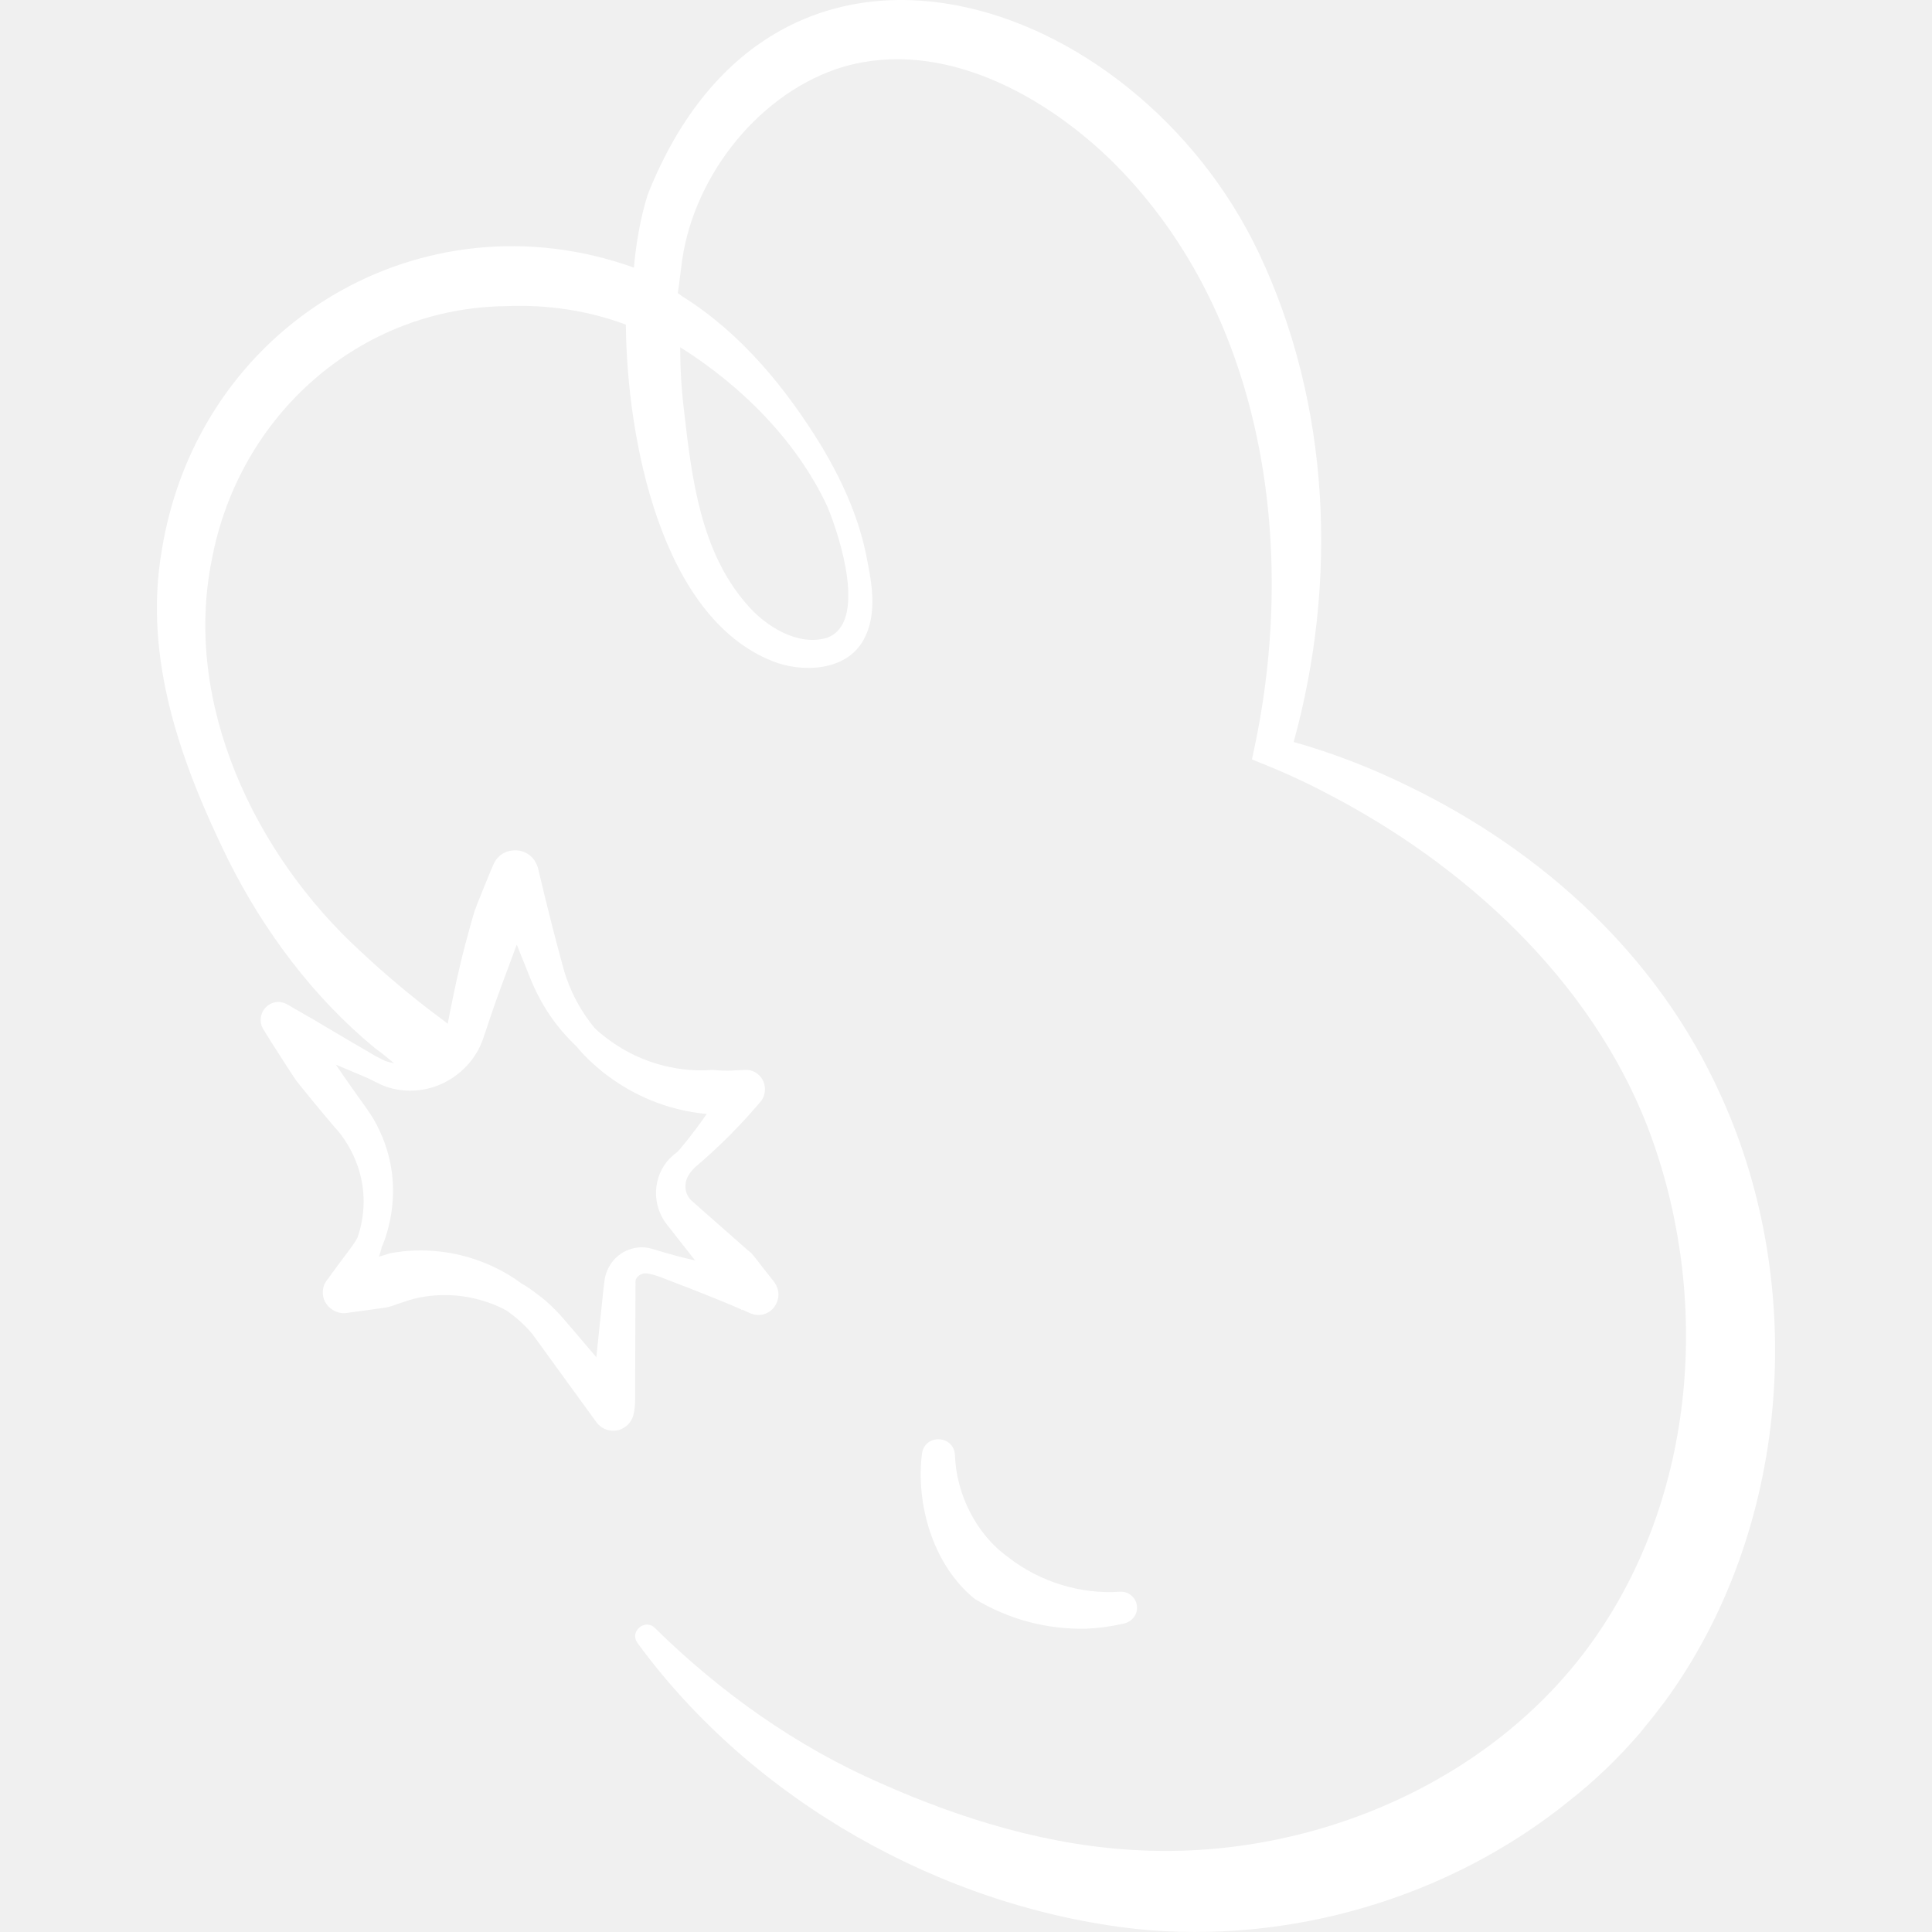
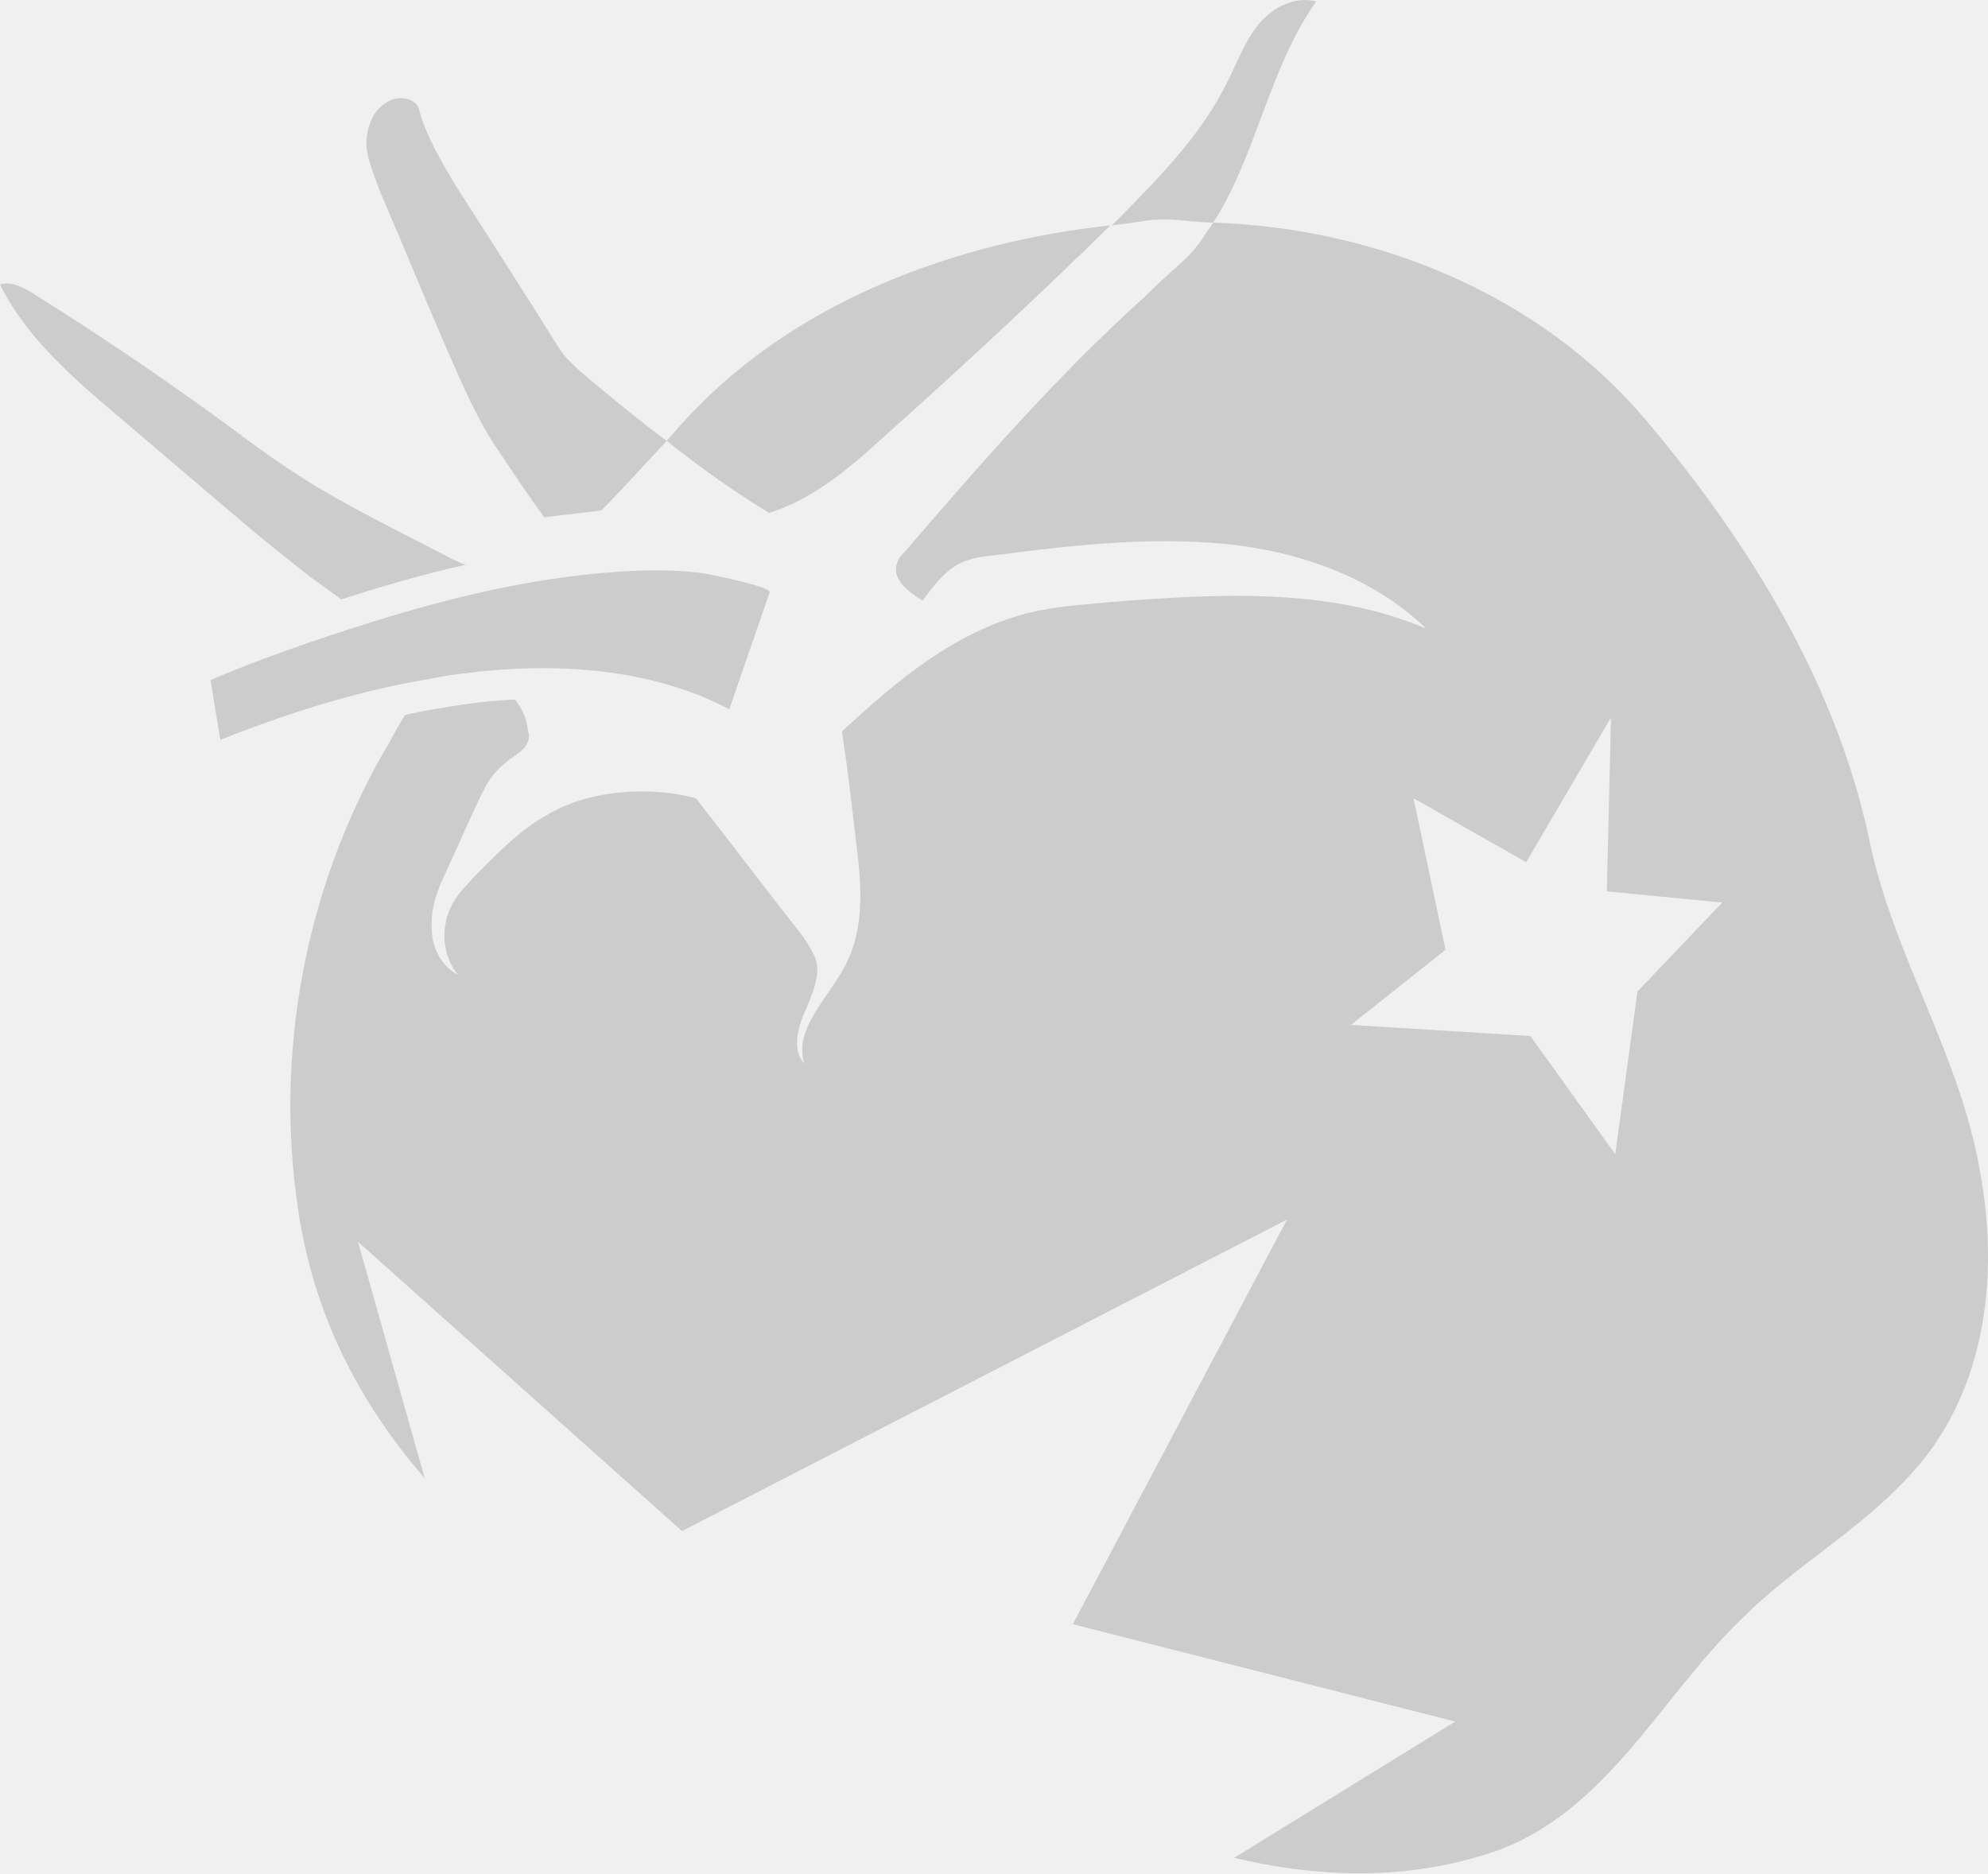
- <svg xmlns="http://www.w3.org/2000/svg" id="Layer_1" viewBox="0 0 1024 1024">
+ <svg xmlns="http://www.w3.org/2000/svg" id="Layer_2" viewBox="0 0 27.21 25.644">
  <defs>
-     <style>.cls-1{fill:#fff;fill-rule:evenodd;}</style>
+     <style>.cls-1{fill:#ccc;}</style>
  </defs>
-   <path class="cls-1" d="M912.196,580.904c-33.257-74.231-94.582-129.749-165.736-164.237-19.35-9.519-39.872-17.496-60.785-23.405,23.376-84.668,19.689-178.803-18.539-259.316C601.689-3.791,411.201-68.161,343.25,103.269c-3.944,12.746-6.064,25.573-7.285,38.576-111.904-40.105-230.84,29.681-250.243,149.988-9.893,57.581,10.38,113.235,35.3,164.023,18.956,37.784,45.04,72.836,77.903,99.83,3.494,2.469,6.719,5.214,9.949,7.844-2.88-.481-4.643-1.253-4.844-1.253q-4.517-2.308-4.904-2.501c-17.869-10.378-31.032-18.254-31.992-18.832-1.25-.671-14.603-8.454-15.183-8.745-.286-.193-2.21-1.15-4.513-1.15-6.15.094-10.57,6.146-8.937,12.104.286,1.248.67,1.825,5.666,9.801,1.06,1.633,10.86,17.007,12.973,19.986.48.671,12.397,15.374,20.37,24.692.48.385,21.329,21.619,13.453,53.423-.577,2.21-1.444,4.903-1.54,4.997-.96,2.017-3.747,5.766-4.13,6.244q-6.34,8.36-12.493,16.913c-.383.479-.577,1.055-.863,1.534-1.823,4.326-.19,8.168.097,8.745,1.92,4.034,6.247,6.728,10.76,6.535.29,0,21.333-2.885,22.003-3.077,2.79-.479,5.48-1.727,8.263-2.595,3.363-1.15,12.304-4.513,26.233-3.842,14.7.675,26.613,6.535,28.826,7.975h.19c7.11,4.997,11.626,9.801,14.413,13.258v.099c.097.094.19.286.29.385,1.633,2.21,31.416,43.331,33.146,45.639,1.73,2.304,3.843,3.266,4.23,3.458,3.36,1.539,6.82.863,7.493.671.77-.286,5.093-1.534,7.207-6.244,1.44-3.073,1.537-8.839,1.537-9.703,0-2.017.193-56.786.193-61.783,0-1.248-.193-2.209,1.44-3.842.383-.385,1.633-1.346,3.46-1.539,3.267,0,8.36,2.017,9.126,2.309,24.983,9.51,36.129,14.22,41.796,16.716.193.192.484.385.673.577l.097-.385c4.037,1.923,4.9,2.309,6.727,2.693,4.42.863,7.59-1.539,8.166-1.923,3.363-2.595,6.916-9.224,1.537-16.045-1.25-1.632-2.593-3.171-3.747-4.71-2.597-3.265-4.9-6.437-7.593-9.608-.573-.671-1.343-1.248-2.113-1.825-28.633-25.175-28.536-25.175-29.302-25.846-.48-.385-2.787-2.209-3.557-5.766-1.246-6.437,2.883-10.185,4.517-12.104.097-.099,6.63-5.48,14.893-13.451,12.106-11.724,20.559-22.102,20.656-22.196,2.597-3.748,2.21-8.36.387-11.433-.484-.676-3.077-4.903-8.743-4.805-1.25,0-1.25.094-2.5.094-3.747,0-5.38.77-15.087-.094-1.15-.098-19.696,2.496-41.316-7.783-12.296-5.864-20.366-13.549-21.329-14.605-10.76-13.164-14.796-25.752-16.43-31.611-8.743-31.997-12.78-50.735-13.546-53.423-.673-2.017-1.633-3.458-1.827-3.749-4.037-5.573-9.896-5.283-10.856-5.189-6.823.291-9.703,5.381-10.187,6.15-1.057,1.825-10.09,24.213-10.566,25.846-.867,2.402-4.613,16.43-4.997,17.87-2.117,7.976-4.23,17.199-5.96,25.367-1.492,7.066-2.668,12.976-3.341,16.659-.554-.437-1.079-.919-1.652-1.331-15.641-11.503-30.471-23.856-44.612-37.109-55.77-51.066-94.225-131.248-78.781-207.491,14.372-76.649,78.409-133.554,156.025-134.425,21.713-.908,43.544,2.331,63.441,9.794.543,60.861,18.684,155.097,77.814,178.402,15.101,6.061,38.734,5.615,48.046-11.106,8.263-14.803,4.011-32.46,1.098-47.193-4.349-19.825-12.839-38.179-23-55.246-18.848-30.89-42.678-60.162-73.68-79.584l-2.765-1.992s.306-2.214.484-3.177c.48-3.845,1.008-7.774,1.362-10.527,5.056-45.821,38.935-89.945,81.772-104.9,51.919-17.614,106.978,10.96,144.503,46.721,82.736,79.881,100.877,206.083,76.969,315.45l-.746,3.57s.192.088,1.129.501c12.836,5.069,25.597,10.69,37.711,17.109,73.818,37.969,140.399,99.09,170.721,176.868,33.395,86.865,26.839,191.073-26.088,268.718-52.581,77.372-149.481,119.369-242.084,115.068-47.734-1.98-94.716-16.185-138.353-35.648-44.456-19.393-84.883-48.142-119.505-82.221-5.328-5.258-13.796,2.051-9.085,8.126,60.848,83.178,161.163,139.926,264.142,151.4,81.199,8.399,165.877-16.392,229.453-67.812,13.903-10.904,26.512-23.101,37.763-36.249,8.345-10.428,6.347-7.703,12.929-16.365,66.154-90.343,76.392-218.982,29.89-321.063ZM251.593,559.584c5.09-7.685,4.323-10.57,14.793-38.719,3.654-9.899,5.96-16.144,7.497-20.178,2.307,5.766,4.803,11.912,7.396,18.354,8.457,20.849,20.66,31.991,24.406,35.74.387.385,24.116,31.517,68.892,35.646-3.843,5.573-8.646,12.01-14.123,18.546-1.537,1.825-1.633,1.633-3.557,3.265-9.896,8.168-12.873,24.213-3.65,36.515.093.094,8.07,10.279,15.18,19.31-5.67-1.248-12.393-2.979-22.773-6.15-10.183-3.073-21.233,2.787-24.499,13.357-.96,3.171-.863,3.748-5.09,44.101-8.844-10.472-17.683-20.751-17.873-20.943-2.69-3.077-5.384-5.766-8.073-8.168-2.016-1.825-4.033-3.364-5.86-4.71-4.42-3.458-7.59-5.091-7.88-5.283-1.823-1.248-26.036-20.849-63.028-17.007-.577.193-5.573.671-6.823,1.056-1.92.577-3.747,1.253-5.666,1.731.96-2.787,1.44-4.805,1.44-4.997.097-.286,14.026-29.017-.867-61.206-4.513-9.993-6.723-11.049-23.443-35.548,3.94,1.633,8.263,3.458,13.07,5.475,5.763,2.402,6.243,2.881,7.686,3.556,2.024.948,3.932,1.977,6.072,2.694,4.56,1.53,9.4,2.223,14.206,2.028,10.196-.414,19.595-4.612,26.918-11.663,1.961-1.888,3.729-3.975,5.262-6.224.097-.193.286-.385.387-.577ZM438.424,268.256c6.771,16.031,21.493,62.169-.156,69.789-15.228,4.638-32.532-5.98-42.584-17.899-24.22-27.787-28.994-66.156-33.108-102.249-1.399-11.538-2.065-22.729-2.043-33.842,32.729,20.581,61.737,49.722,77.892,84.2Z" />
-   <path class="cls-1" d="M575.266,863.26c6.585-.246,13.059-1.099,19.313-2.527,4.587-.54,8.386-4.274,8.044-9.144-.294-4.678-4.323-8.229-9-7.935-21.028,1.447-42.614-5.272-59.241-18.281-17.051-12.183-27.513-33.489-28.238-54.044-.424-10.803-16.069-11.547-17.482-.779l-.327,2.922c-2.292,26.224,6.928,56.606,28.223,73.938,18.119,10.96,38.146,16.205,58.709,15.849Z" />
+   <g id="Layer_1-2">
+     <path class="cls-1" d="M10.572,7.006c.571-.19,1.047-.59,1.485-.99,1.066-.952,2.113-1.922,3.141-2.931-2.113.228-4.245,1.027-5.692,2.531-.133.133-.266.286-.381.419.457.362.933.704,1.409.99C10.534,7.025,10.553,7.006,10.572,7.006Z" />
+     <path class="cls-1" d="M27.095,16.009c-.267-1.541-1.142-2.874-1.485-4.397-.438-2.189-1.637-4.15-3.084-5.863s-3.673-2.626-5.92-2.702c-.133.19-.228.361-.4.514-.19.171-.38.342-.552.514-1.18,1.065-2.227,2.265-3.274,3.483-.038.038-.076.076-.095.133-.095.228.133.4.343.533.133-.19.285-.38.476-.495.171-.095.362-.114.552-.133,1.028-.134,2.056-.247,3.084-.153,1.028.096,2.055.458,2.779,1.162-1.333-.571-2.875-.476-4.341-.362-.38.038-.742.057-1.122.152-1.009.267-1.771.914-2.532,1.618.076.495.133.99.19,1.485.076.59.133,1.199-.152,1.732-.229.438-.705.857-.552,1.333-.172-.19-.095-.495.019-.743.095-.228.228-.514.114-.742-.057-.114-.114-.209-.19-.305-.476-.608-.952-1.237-1.428-1.846-.647-.171-1.466-.114-2.037.229-.38.209-.685.533-.99.837-.114.133-.247.247-.323.419-.153.304-.114.685.095.933-.266-.134-.38-.438-.361-.724,0-.285.133-.552.247-.799.152-.324.286-.647.438-.952.247-.552.628-.495.647-.799,0-.039-.019-.058-.019-.096-.019-.152-.076-.266-.172-.399-.456.019-.951.095-1.503.209-.114.171-.191.343-.286.495-1.085,1.885-1.504,4.15-1.18,6.281.209,1.428.838,2.647,1.732,3.675l-.913-3.237,4.435,3.96,8.28-4.264-2.931,5.539,5.234,1.333-3.026,1.865c1.104.266,2.265.305,3.35-.019,1.675-.457,2.436-2.132,3.598-3.255.685-.685,1.561-1.18,2.227-1.884C27.171,19.15,27.38,17.513,27.095,16.009ZM22.412,13.573l-.304,2.227-1.162-1.618-2.455-.152,1.294-1.028-.438-2.075,1.542.876,1.161-1.98-.057,2.379,1.58.153L22.412,13.573Z" />
+     <path class="cls-1" d="M6.099,4.741c.228.514.437,1.028.761,1.484.19.286.381.572.59.857.267-.038.514-.057.781-.095.304-.305.59-.628.894-.952-.361-.266-.704-.552-1.028-.819-.152-.133-.323-.266-.437-.437-.476-.762-.952-1.504-1.428-2.246-.19-.324-.4-.667-.495-1.028-.038-.172-.304-.21-.457-.096-.19.115-.266.362-.266.572.019.228.114.437.19.647C5.508,3.332,5.794,4.036,6.099,4.741Z" />
+     <path class="cls-1" d="M17.234.324c-.19.229-.285.495-.418.762-.362.761-.99,1.389-1.599,1.999.209-.019.38-.057.571-.077h.038c.266-.019.514.039.78.039.59-.914.762-2.114,1.409-3.027C17.729-.056,17.425.096,17.234.324Z" />
+     <path class="cls-1" d="M4.252,7.901c.134.095.286.209.419.304.533-.171,1.104-.342,1.713-.476-.026.006-.109-.038-.136-.049-.059-.023-.115-.056-.171-.085l-.352-.182c-.537-.277-1.078-.549-1.589-.873q-.11-.07-.218-.143c-.304-.202-.595-.422-.888-.638q-1.252-.912-2.568-1.736c-.139-.086-.302-.177-.462-.129.357.725.994,1.275,1.614,1.801q.883.752,1.763,1.501S3.764,7.522,4.252,7.901Z" />
+     <path class="cls-1" d="M6.384,9.214c1.828-.229,2.989.171,3.598.495l.552-1.599c.029-.083-.87-.258-.946-.268-.402-.047-.809-.041-1.211-.01-1.117.086-2.202.345-3.268.677-.857.267-1.656.553-2.227.8l.133.819c1.104-.438,2.056-.705,2.894-.838C6.061,9.252,6.232,9.233,6.384,9.214Z" />
+     <path class="cls-1" d="M7.187,7.991c-.006,0-.013-.002-.02-.002l-.008.007C7.168,7.995,7.177,7.993,7.187,7.991Z" />
+   </g>
</svg>
